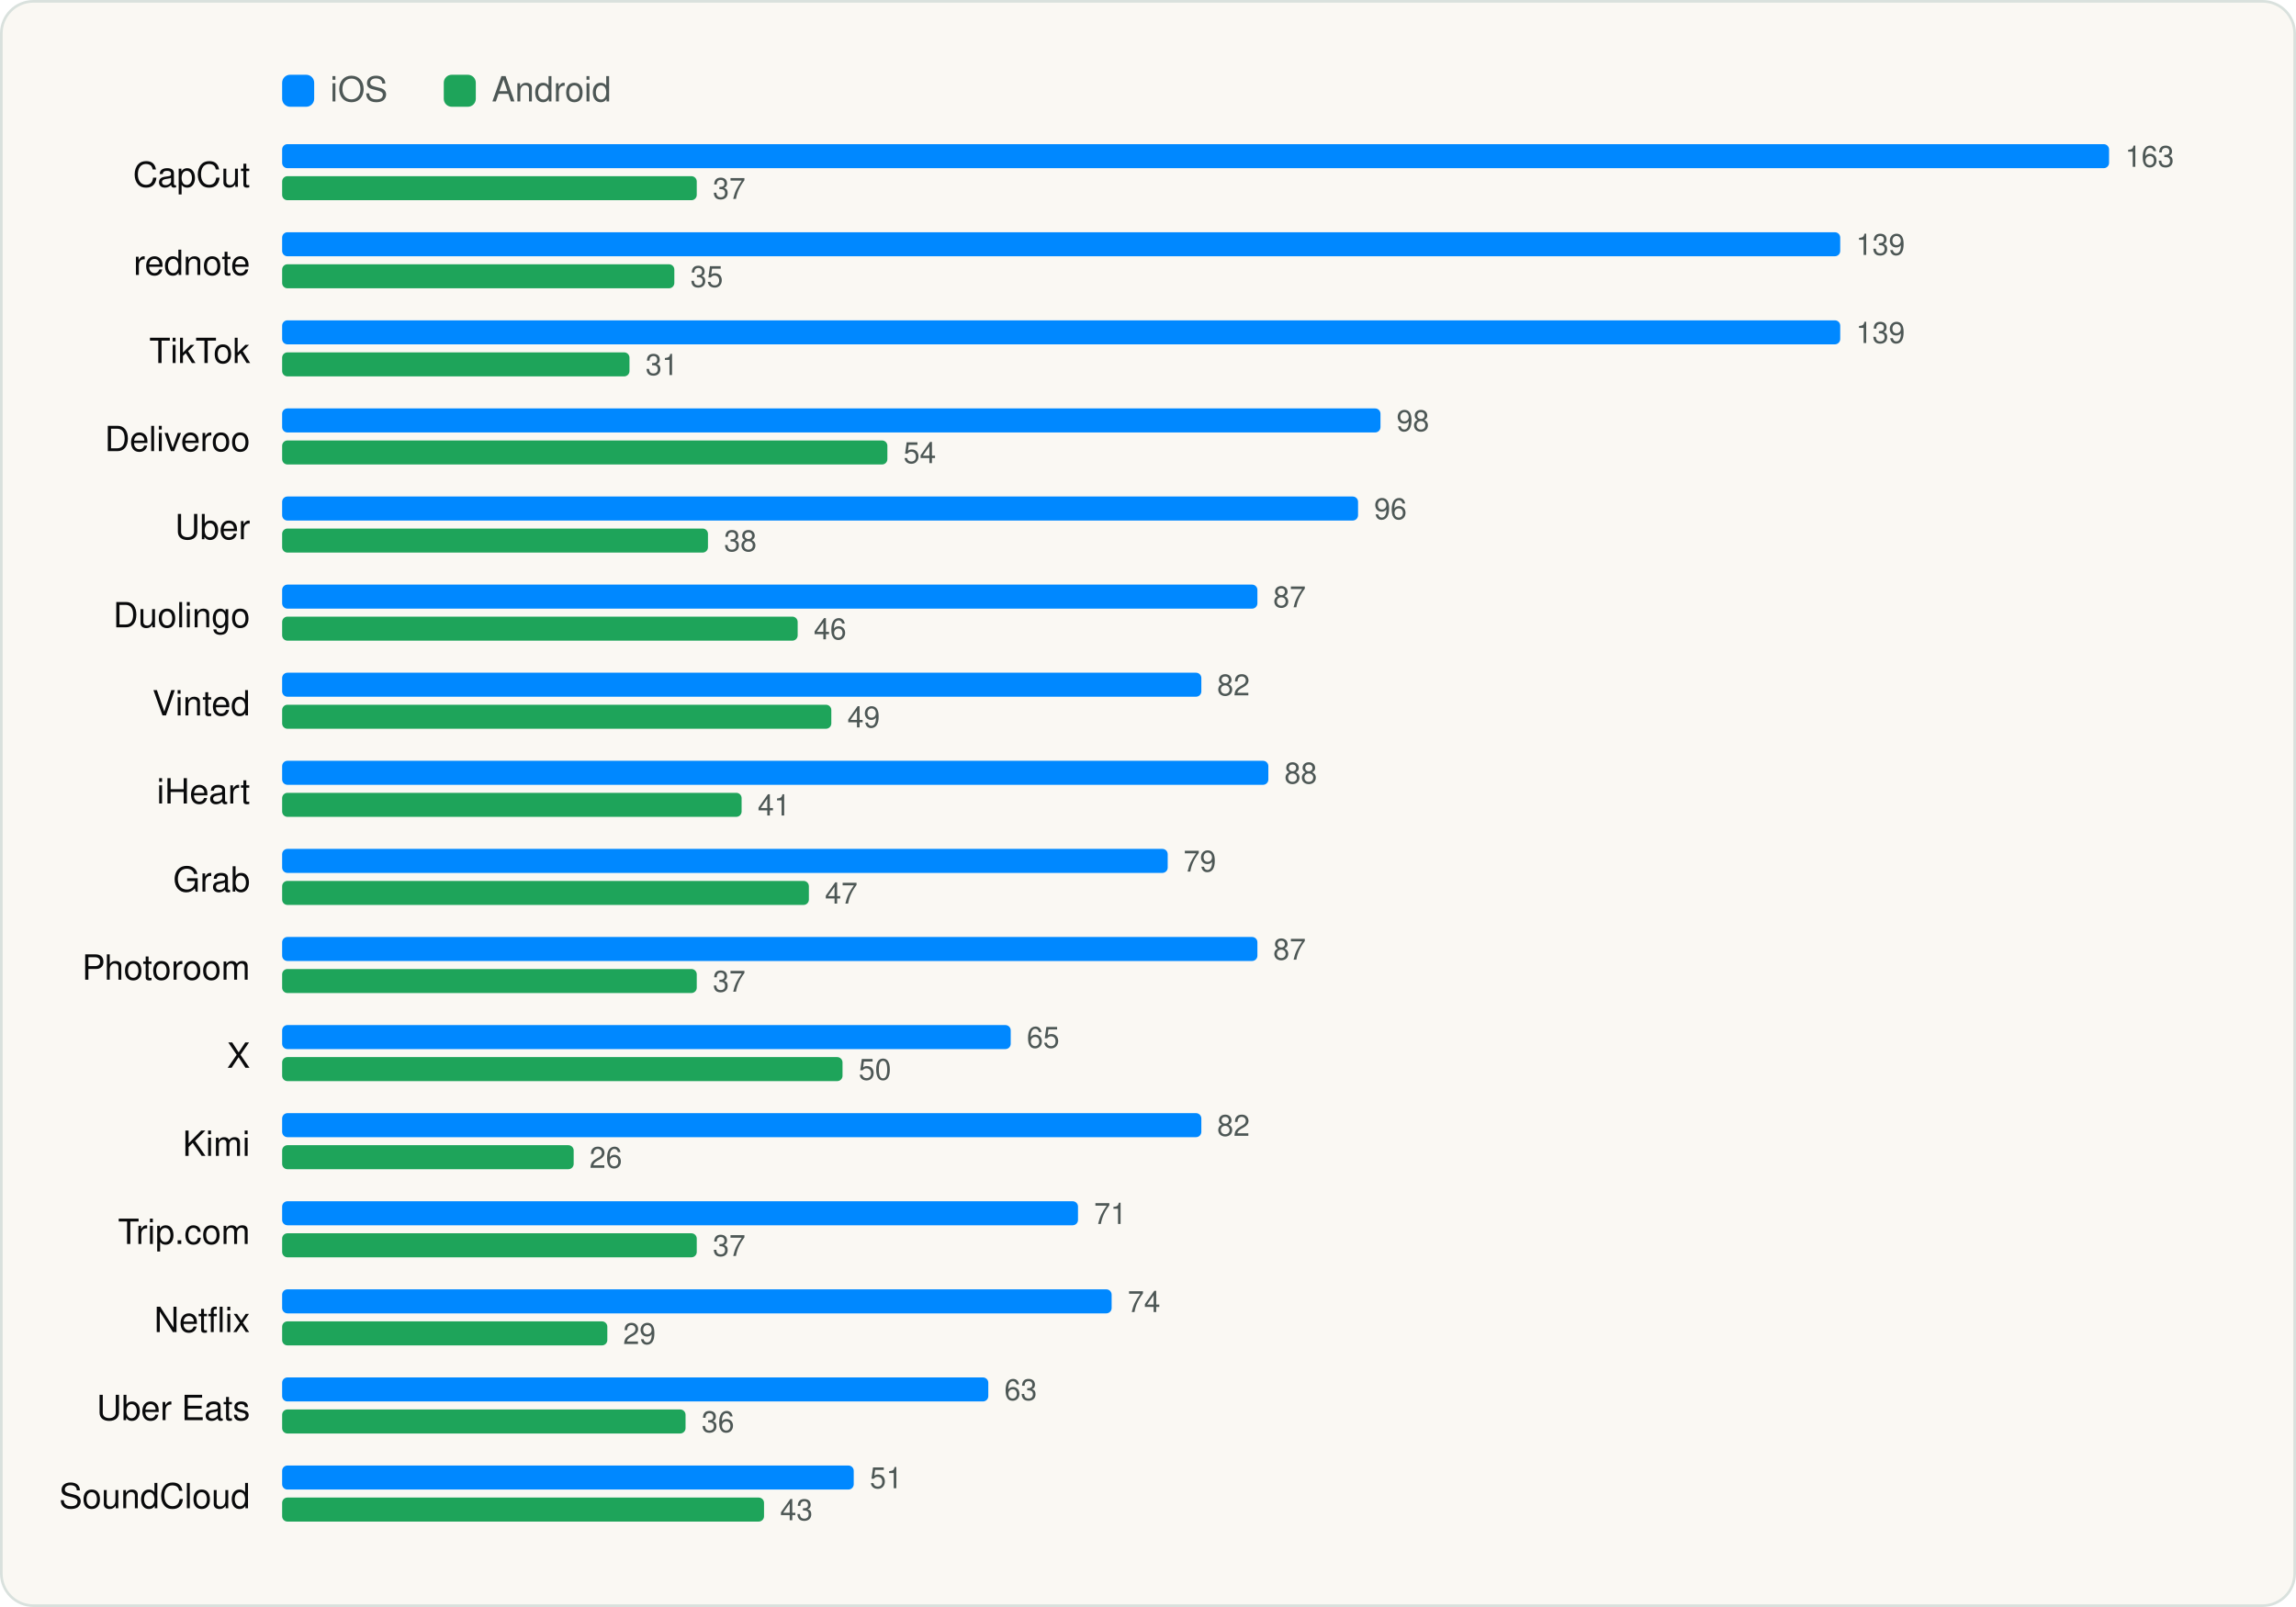
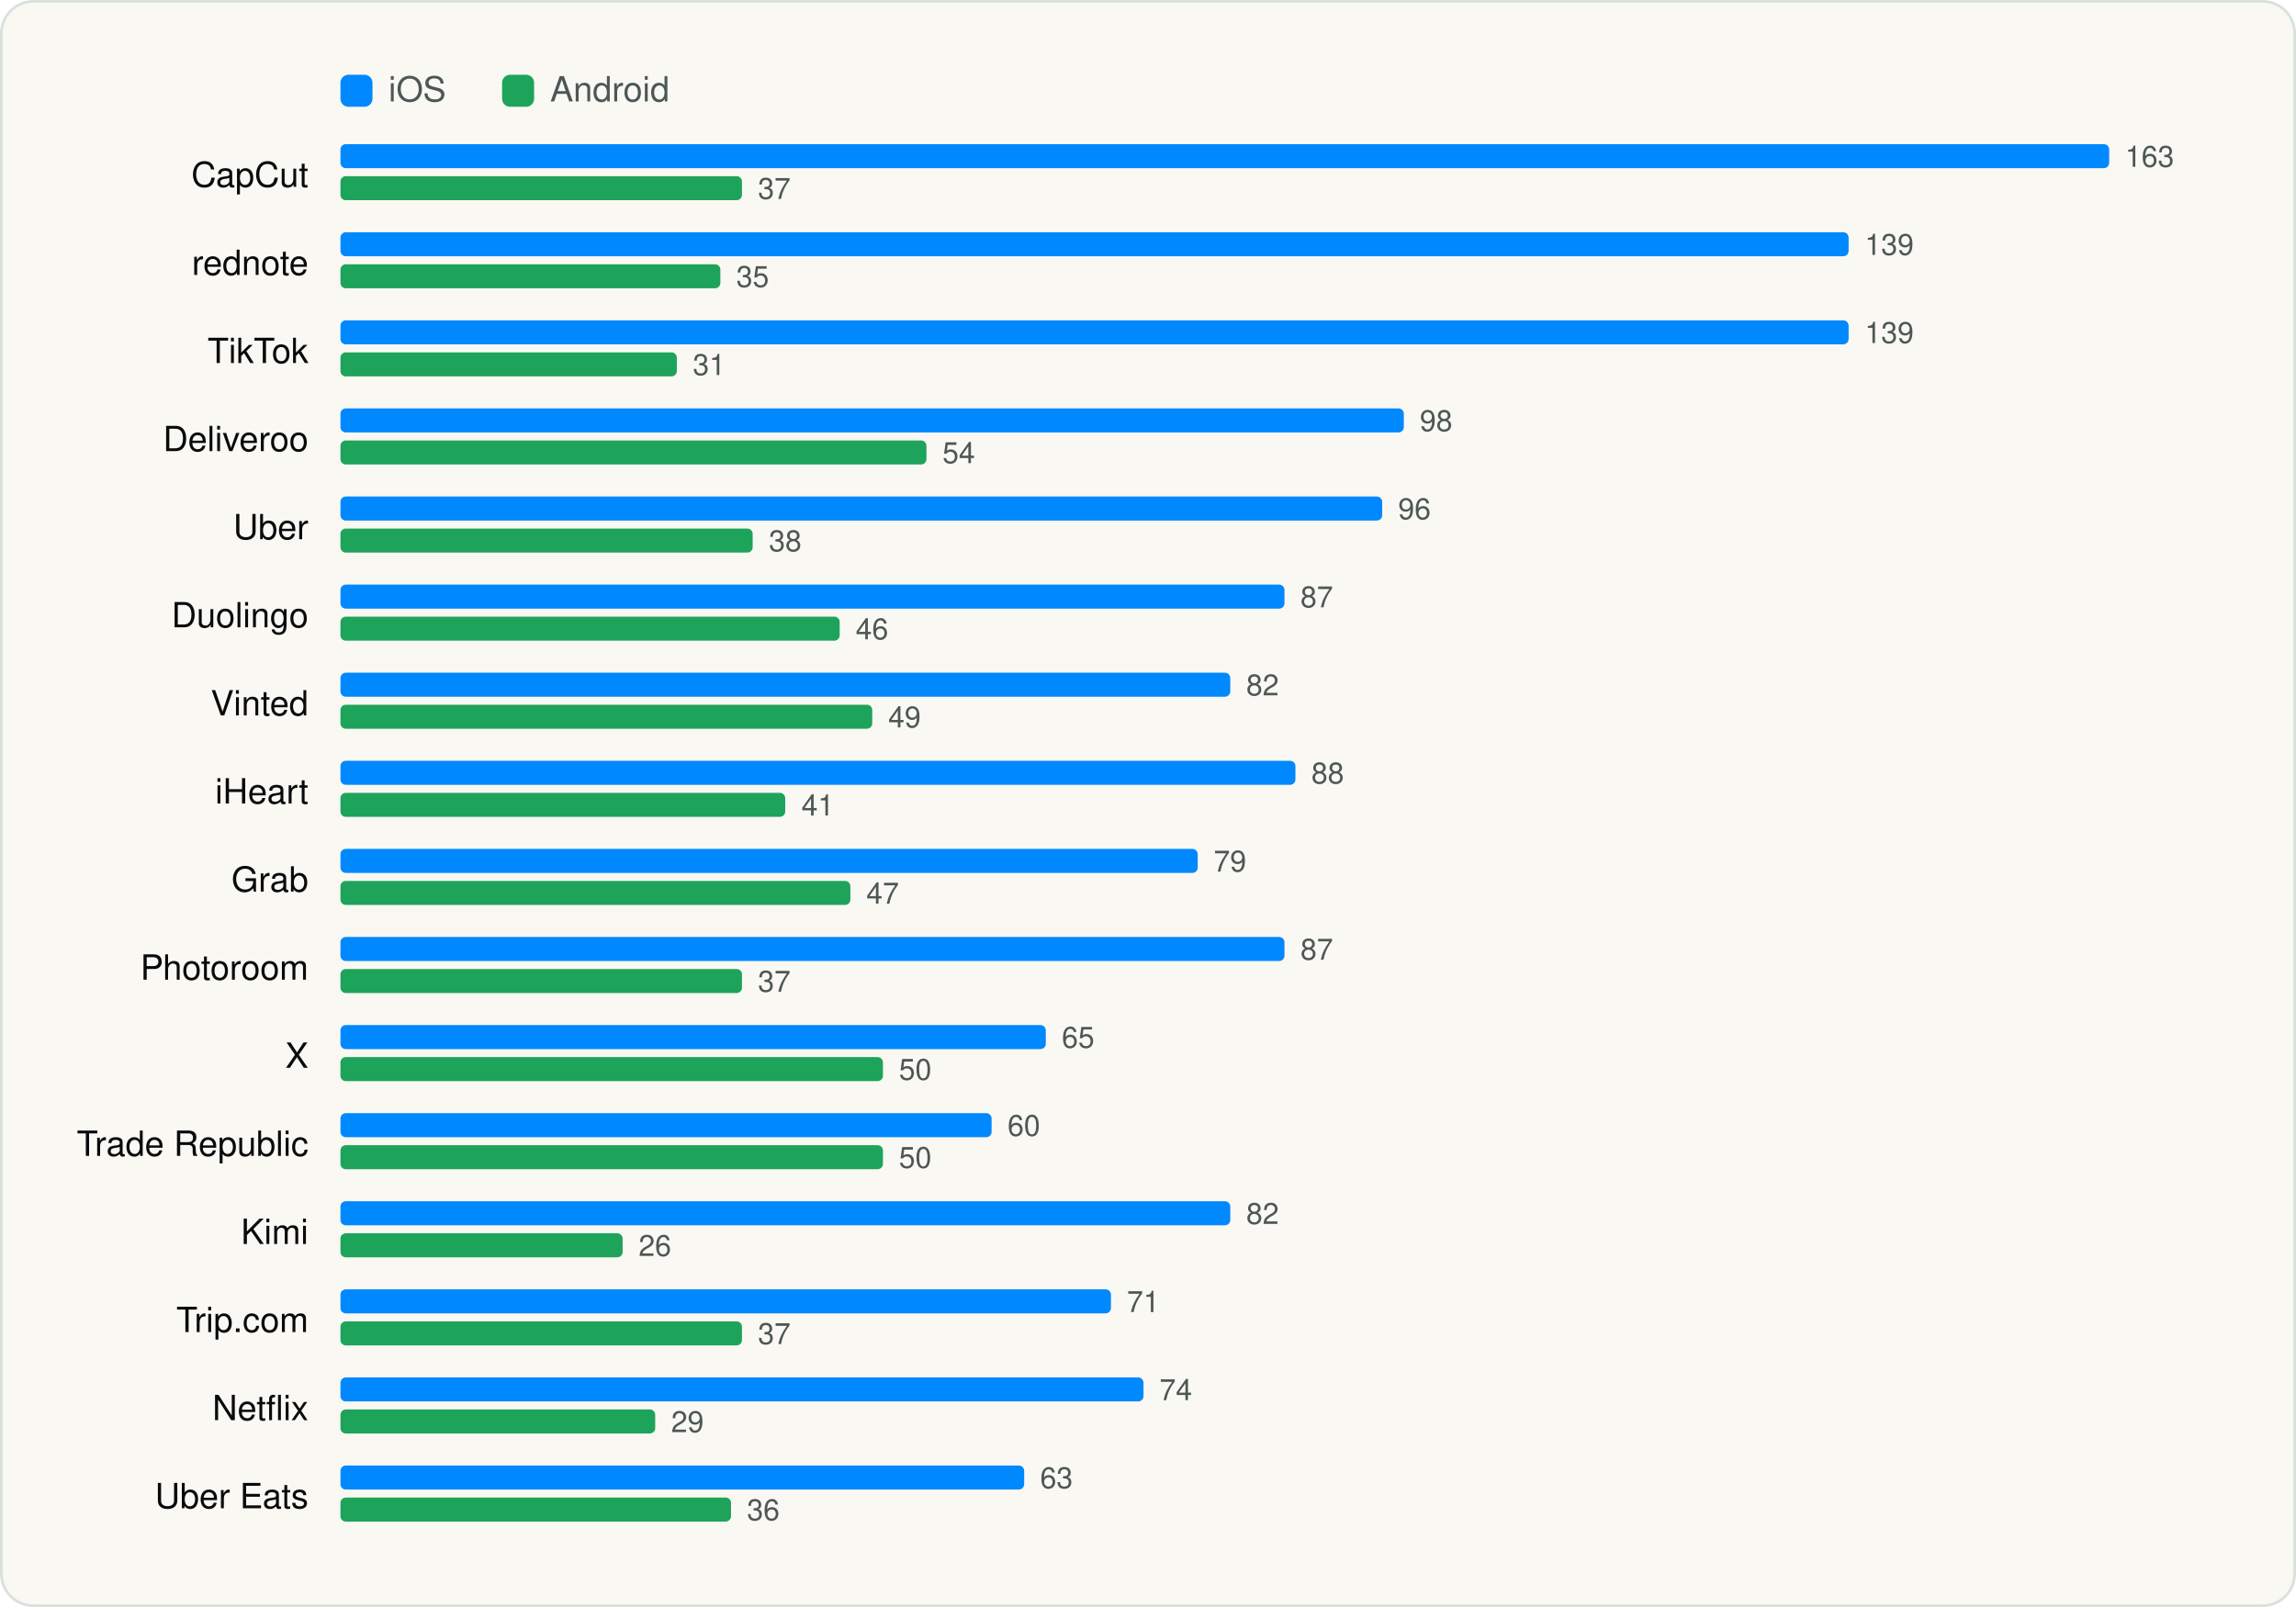
<svg xmlns="http://www.w3.org/2000/svg" viewBox="0 0 860 602" width="860" height="602" role="img" aria-label="Same app on both stores" font-family="Geist, -apple-system, BlinkMacSystemFont, 'Segoe UI', Helvetica, Arial, sans-serif">
  <rect x="0.5" y="0.5" width="859" height="601" rx="12" fill="#FAF8F3" stroke="#D9E1DD" />
  <g transform="translate(20 20)">
-     <rect x="85.68" y="8" width="12" height="12" rx="3" fill="#0088FF" />
-     <text x="103.68" y="18" font-size="13" fill="#4D5755">iOS</text>
-     <rect x="146.22" y="8" width="12" height="12" rx="3" fill="#1EA45A" />
-     <text x="164.22" y="18" font-size="13" fill="#4D5755">Android</text>
-     <text x="73.68" y="50" font-size="13" text-anchor="end" fill="#090A0B">CapCut</text>
-     <rect x="85.68" y="34" width="684.3" height="9" rx="2" fill="#0088FF" />
+     <rect x="107.52" y="8" width="12" height="12" rx="3" fill="#0088FF" />
+     <text x="125.52" y="18" font-size="13" fill="#4D5755">iOS</text>
+     <rect x="168.06" y="8" width="12" height="12" rx="3" fill="#1EA45A" />
+     <text x="186.06" y="18" font-size="13" fill="#4D5755">Android</text>
+     <text x="95.52" y="50" font-size="13" text-anchor="end" fill="#090A0B">CapCut</text>
+     <rect x="107.52" y="34" width="662.5" height="9" rx="2" fill="#0088FF" />
    <text x="776.0" y="42.5" font-size="11" fill="#4D5755">163</text>
-     <rect x="85.68" y="46" width="155.3" height="9" rx="2" fill="#1EA45A" />
-     <text x="247.0" y="54.5" font-size="11" fill="#4D5755">37</text>
-     <text x="73.68" y="83" font-size="13" text-anchor="end" fill="#090A0B">rednote</text>
-     <rect x="85.68" y="67" width="583.6" height="9" rx="2" fill="#0088FF" />
-     <text x="675.2" y="75.5" font-size="11" fill="#4D5755">139</text>
-     <rect x="85.68" y="79" width="146.9" height="9" rx="2" fill="#1EA45A" />
-     <text x="238.6" y="87.5" font-size="11" fill="#4D5755">35</text>
-     <text x="73.68" y="116" font-size="13" text-anchor="end" fill="#090A0B">TikTok</text>
-     <rect x="85.68" y="100" width="583.6" height="9" rx="2" fill="#0088FF" />
-     <text x="675.2" y="108.5" font-size="11" fill="#4D5755">139</text>
-     <rect x="85.68" y="112" width="130.1" height="9" rx="2" fill="#1EA45A" />
-     <text x="221.8" y="120.5" font-size="11" fill="#4D5755">31</text>
-     <text x="73.68" y="149" font-size="13" text-anchor="end" fill="#090A0B">Deliveroo</text>
-     <rect x="85.68" y="133" width="411.4" height="9" rx="2" fill="#0088FF" />
-     <text x="503.1" y="141.5" font-size="11" fill="#4D5755">98</text>
-     <rect x="85.68" y="145" width="226.7" height="9" rx="2" fill="#1EA45A" />
-     <text x="318.4" y="153.5" font-size="11" fill="#4D5755">54</text>
-     <text x="73.68" y="182" font-size="13" text-anchor="end" fill="#090A0B">Uber</text>
-     <rect x="85.68" y="166" width="403.0" height="9" rx="2" fill="#0088FF" />
-     <text x="494.7" y="174.5" font-size="11" fill="#4D5755">96</text>
-     <rect x="85.68" y="178" width="159.5" height="9" rx="2" fill="#1EA45A" />
-     <text x="251.2" y="186.5" font-size="11" fill="#4D5755">38</text>
-     <text x="73.68" y="215" font-size="13" text-anchor="end" fill="#090A0B">Duolingo</text>
-     <rect x="85.68" y="199" width="365.3" height="9" rx="2" fill="#0088FF" />
-     <text x="456.9" y="207.5" font-size="11" fill="#4D5755">87</text>
-     <rect x="85.68" y="211" width="193.1" height="9" rx="2" fill="#1EA45A" />
-     <text x="284.8" y="219.5" font-size="11" fill="#4D5755">46</text>
-     <text x="73.68" y="248" font-size="13" text-anchor="end" fill="#090A0B">Vinted</text>
-     <rect x="85.68" y="232" width="344.3" height="9" rx="2" fill="#0088FF" />
-     <text x="435.9" y="240.5" font-size="11" fill="#4D5755">82</text>
-     <rect x="85.68" y="244" width="205.7" height="9" rx="2" fill="#1EA45A" />
-     <text x="297.4" y="252.5" font-size="11" fill="#4D5755">49</text>
-     <text x="73.68" y="281" font-size="13" text-anchor="end" fill="#090A0B">iHeart</text>
-     <rect x="85.68" y="265" width="369.4" height="9" rx="2" fill="#0088FF" />
-     <text x="461.1" y="273.5" font-size="11" fill="#4D5755">88</text>
-     <rect x="85.68" y="277" width="172.1" height="9" rx="2" fill="#1EA45A" />
-     <text x="263.8" y="285.5" font-size="11" fill="#4D5755">41</text>
-     <text x="73.68" y="314" font-size="13" text-anchor="end" fill="#090A0B">Grab</text>
-     <rect x="85.68" y="298" width="331.7" height="9" rx="2" fill="#0088FF" />
-     <text x="423.3" y="306.5" font-size="11" fill="#4D5755">79</text>
-     <rect x="85.68" y="310" width="197.3" height="9" rx="2" fill="#1EA45A" />
-     <text x="289.0" y="318.5" font-size="11" fill="#4D5755">47</text>
-     <text x="73.68" y="347" font-size="13" text-anchor="end" fill="#090A0B">Photoroom</text>
-     <rect x="85.68" y="331" width="365.3" height="9" rx="2" fill="#0088FF" />
-     <text x="456.9" y="339.5" font-size="11" fill="#4D5755">87</text>
-     <rect x="85.68" y="343" width="155.3" height="9" rx="2" fill="#1EA45A" />
-     <text x="247.0" y="351.5" font-size="11" fill="#4D5755">37</text>
-     <text x="73.68" y="380" font-size="13" text-anchor="end" fill="#090A0B">X</text>
-     <rect x="85.68" y="364" width="272.9" height="9" rx="2" fill="#0088FF" />
-     <text x="364.6" y="372.5" font-size="11" fill="#4D5755">65</text>
-     <rect x="85.68" y="376" width="209.9" height="9" rx="2" fill="#1EA45A" />
-     <text x="301.6" y="384.5" font-size="11" fill="#4D5755">50</text>
-     <text x="73.68" y="413" font-size="13" text-anchor="end" fill="#090A0B">Kimi</text>
-     <rect x="85.68" y="397" width="344.3" height="9" rx="2" fill="#0088FF" />
-     <text x="435.9" y="405.5" font-size="11" fill="#4D5755">82</text>
-     <rect x="85.68" y="409" width="109.2" height="9" rx="2" fill="#1EA45A" />
-     <text x="200.8" y="417.5" font-size="11" fill="#4D5755">26</text>
-     <text x="73.68" y="446" font-size="13" text-anchor="end" fill="#090A0B">Trip.com</text>
-     <rect x="85.68" y="430" width="298.1" height="9" rx="2" fill="#0088FF" />
-     <text x="389.8" y="438.5" font-size="11" fill="#4D5755">71</text>
-     <rect x="85.68" y="442" width="155.3" height="9" rx="2" fill="#1EA45A" />
-     <text x="247.0" y="450.5" font-size="11" fill="#4D5755">37</text>
-     <text x="73.68" y="479" font-size="13" text-anchor="end" fill="#090A0B">Netflix</text>
-     <rect x="85.68" y="463" width="310.7" height="9" rx="2" fill="#0088FF" />
-     <text x="402.4" y="471.5" font-size="11" fill="#4D5755">74</text>
-     <rect x="85.68" y="475" width="121.8" height="9" rx="2" fill="#1EA45A" />
-     <text x="213.4" y="483.5" font-size="11" fill="#4D5755">29</text>
-     <text x="73.68" y="512" font-size="13" text-anchor="end" fill="#090A0B">Uber Eats</text>
-     <rect x="85.68" y="496" width="264.5" height="9" rx="2" fill="#0088FF" />
-     <text x="356.2" y="504.5" font-size="11" fill="#4D5755">63</text>
-     <rect x="85.68" y="508" width="151.1" height="9" rx="2" fill="#1EA45A" />
-     <text x="242.8" y="516.5" font-size="11" fill="#4D5755">36</text>
-     <text x="73.68" y="545" font-size="13" text-anchor="end" fill="#090A0B">SoundCloud</text>
-     <rect x="85.68" y="529" width="214.1" height="9" rx="2" fill="#0088FF" />
-     <text x="305.8" y="537.5" font-size="11" fill="#4D5755">51</text>
-     <rect x="85.68" y="541" width="180.5" height="9" rx="2" fill="#1EA45A" />
-     <text x="272.2" y="549.5" font-size="11" fill="#4D5755">43</text>
+     <rect x="107.52" y="46" width="150.4" height="9" rx="2" fill="#1EA45A" />
+     <text x="263.9" y="54.5" font-size="11" fill="#4D5755">37</text>
+     <text x="95.52" y="83" font-size="13" text-anchor="end" fill="#090A0B">rednote</text>
+     <rect x="107.52" y="67" width="564.9" height="9" rx="2" fill="#0088FF" />
+     <text x="678.5" y="75.5" font-size="11" fill="#4D5755">139</text>
+     <rect x="107.52" y="79" width="142.3" height="9" rx="2" fill="#1EA45A" />
+     <text x="255.8" y="87.5" font-size="11" fill="#4D5755">35</text>
+     <text x="95.52" y="116" font-size="13" text-anchor="end" fill="#090A0B">TikTok</text>
+     <rect x="107.52" y="100" width="564.9" height="9" rx="2" fill="#0088FF" />
+     <text x="678.5" y="108.5" font-size="11" fill="#4D5755">139</text>
+     <rect x="107.52" y="112" width="126.0" height="9" rx="2" fill="#1EA45A" />
+     <text x="239.5" y="120.5" font-size="11" fill="#4D5755">31</text>
+     <text x="95.52" y="149" font-size="13" text-anchor="end" fill="#090A0B">Deliveroo</text>
+     <rect x="107.52" y="133" width="398.3" height="9" rx="2" fill="#0088FF" />
+     <text x="511.8" y="141.5" font-size="11" fill="#4D5755">98</text>
+     <rect x="107.52" y="145" width="219.5" height="9" rx="2" fill="#1EA45A" />
+     <text x="333.0" y="153.5" font-size="11" fill="#4D5755">54</text>
+     <text x="95.52" y="182" font-size="13" text-anchor="end" fill="#090A0B">Uber</text>
+     <rect x="107.52" y="166" width="390.2" height="9" rx="2" fill="#0088FF" />
+     <text x="503.7" y="174.5" font-size="11" fill="#4D5755">96</text>
+     <rect x="107.52" y="178" width="154.4" height="9" rx="2" fill="#1EA45A" />
+     <text x="268.0" y="186.5" font-size="11" fill="#4D5755">38</text>
+     <text x="95.52" y="215" font-size="13" text-anchor="end" fill="#090A0B">Duolingo</text>
+     <rect x="107.52" y="199" width="353.6" height="9" rx="2" fill="#0088FF" />
+     <text x="467.1" y="207.5" font-size="11" fill="#4D5755">87</text>
+     <rect x="107.52" y="211" width="187.0" height="9" rx="2" fill="#1EA45A" />
+     <text x="300.5" y="219.5" font-size="11" fill="#4D5755">46</text>
+     <text x="95.52" y="248" font-size="13" text-anchor="end" fill="#090A0B">Vinted</text>
+     <rect x="107.52" y="232" width="333.3" height="9" rx="2" fill="#0088FF" />
+     <text x="446.8" y="240.5" font-size="11" fill="#4D5755">82</text>
+     <rect x="107.52" y="244" width="199.2" height="9" rx="2" fill="#1EA45A" />
+     <text x="312.7" y="252.5" font-size="11" fill="#4D5755">49</text>
+     <text x="95.52" y="281" font-size="13" text-anchor="end" fill="#090A0B">iHeart</text>
+     <rect x="107.52" y="265" width="357.7" height="9" rx="2" fill="#0088FF" />
+     <text x="471.2" y="273.5" font-size="11" fill="#4D5755">88</text>
+     <rect x="107.52" y="277" width="166.6" height="9" rx="2" fill="#1EA45A" />
+     <text x="280.2" y="285.5" font-size="11" fill="#4D5755">41</text>
+     <text x="95.52" y="314" font-size="13" text-anchor="end" fill="#090A0B">Grab</text>
+     <rect x="107.52" y="298" width="321.1" height="9" rx="2" fill="#0088FF" />
+     <text x="434.6" y="306.5" font-size="11" fill="#4D5755">79</text>
+     <rect x="107.52" y="310" width="191.0" height="9" rx="2" fill="#1EA45A" />
+     <text x="304.5" y="318.5" font-size="11" fill="#4D5755">47</text>
+     <text x="95.52" y="347" font-size="13" text-anchor="end" fill="#090A0B">Photoroom</text>
+     <rect x="107.52" y="331" width="353.6" height="9" rx="2" fill="#0088FF" />
+     <text x="467.1" y="339.5" font-size="11" fill="#4D5755">87</text>
+     <rect x="107.52" y="343" width="150.4" height="9" rx="2" fill="#1EA45A" />
+     <text x="263.9" y="351.5" font-size="11" fill="#4D5755">37</text>
+     <text x="95.52" y="380" font-size="13" text-anchor="end" fill="#090A0B">X</text>
+     <rect x="107.52" y="364" width="264.2" height="9" rx="2" fill="#0088FF" />
+     <text x="377.7" y="372.5" font-size="11" fill="#4D5755">65</text>
+     <rect x="107.52" y="376" width="203.2" height="9" rx="2" fill="#1EA45A" />
+     <text x="316.7" y="384.5" font-size="11" fill="#4D5755">50</text>
+     <text x="95.52" y="413" font-size="13" text-anchor="end" fill="#090A0B">Trade Republic</text>
+     <rect x="107.52" y="397" width="243.9" height="9" rx="2" fill="#0088FF" />
+     <text x="357.4" y="405.5" font-size="11" fill="#4D5755">60</text>
+     <rect x="107.52" y="409" width="203.2" height="9" rx="2" fill="#1EA45A" />
+     <text x="316.7" y="417.5" font-size="11" fill="#4D5755">50</text>
+     <text x="95.52" y="446" font-size="13" text-anchor="end" fill="#090A0B">Kimi</text>
+     <rect x="107.52" y="430" width="333.3" height="9" rx="2" fill="#0088FF" />
+     <text x="446.8" y="438.5" font-size="11" fill="#4D5755">82</text>
+     <rect x="107.52" y="442" width="105.7" height="9" rx="2" fill="#1EA45A" />
+     <text x="219.2" y="450.5" font-size="11" fill="#4D5755">26</text>
+     <text x="95.52" y="479" font-size="13" text-anchor="end" fill="#090A0B">Trip.com</text>
+     <rect x="107.52" y="463" width="288.6" height="9" rx="2" fill="#0088FF" />
+     <text x="402.1" y="471.5" font-size="11" fill="#4D5755">71</text>
+     <rect x="107.52" y="475" width="150.4" height="9" rx="2" fill="#1EA45A" />
+     <text x="263.9" y="483.5" font-size="11" fill="#4D5755">37</text>
+     <text x="95.52" y="512" font-size="13" text-anchor="end" fill="#090A0B">Netflix</text>
+     <rect x="107.52" y="496" width="300.8" height="9" rx="2" fill="#0088FF" />
+     <text x="414.3" y="504.5" font-size="11" fill="#4D5755">74</text>
+     <rect x="107.52" y="508" width="117.9" height="9" rx="2" fill="#1EA45A" />
+     <text x="231.4" y="516.5" font-size="11" fill="#4D5755">29</text>
+     <text x="95.52" y="545" font-size="13" text-anchor="end" fill="#090A0B">Uber Eats</text>
+     <rect x="107.52" y="529" width="256.1" height="9" rx="2" fill="#0088FF" />
+     <text x="369.6" y="537.5" font-size="11" fill="#4D5755">63</text>
+     <rect x="107.52" y="541" width="146.3" height="9" rx="2" fill="#1EA45A" />
+     <text x="259.8" y="549.5" font-size="11" fill="#4D5755">36</text>
  </g>
</svg>
